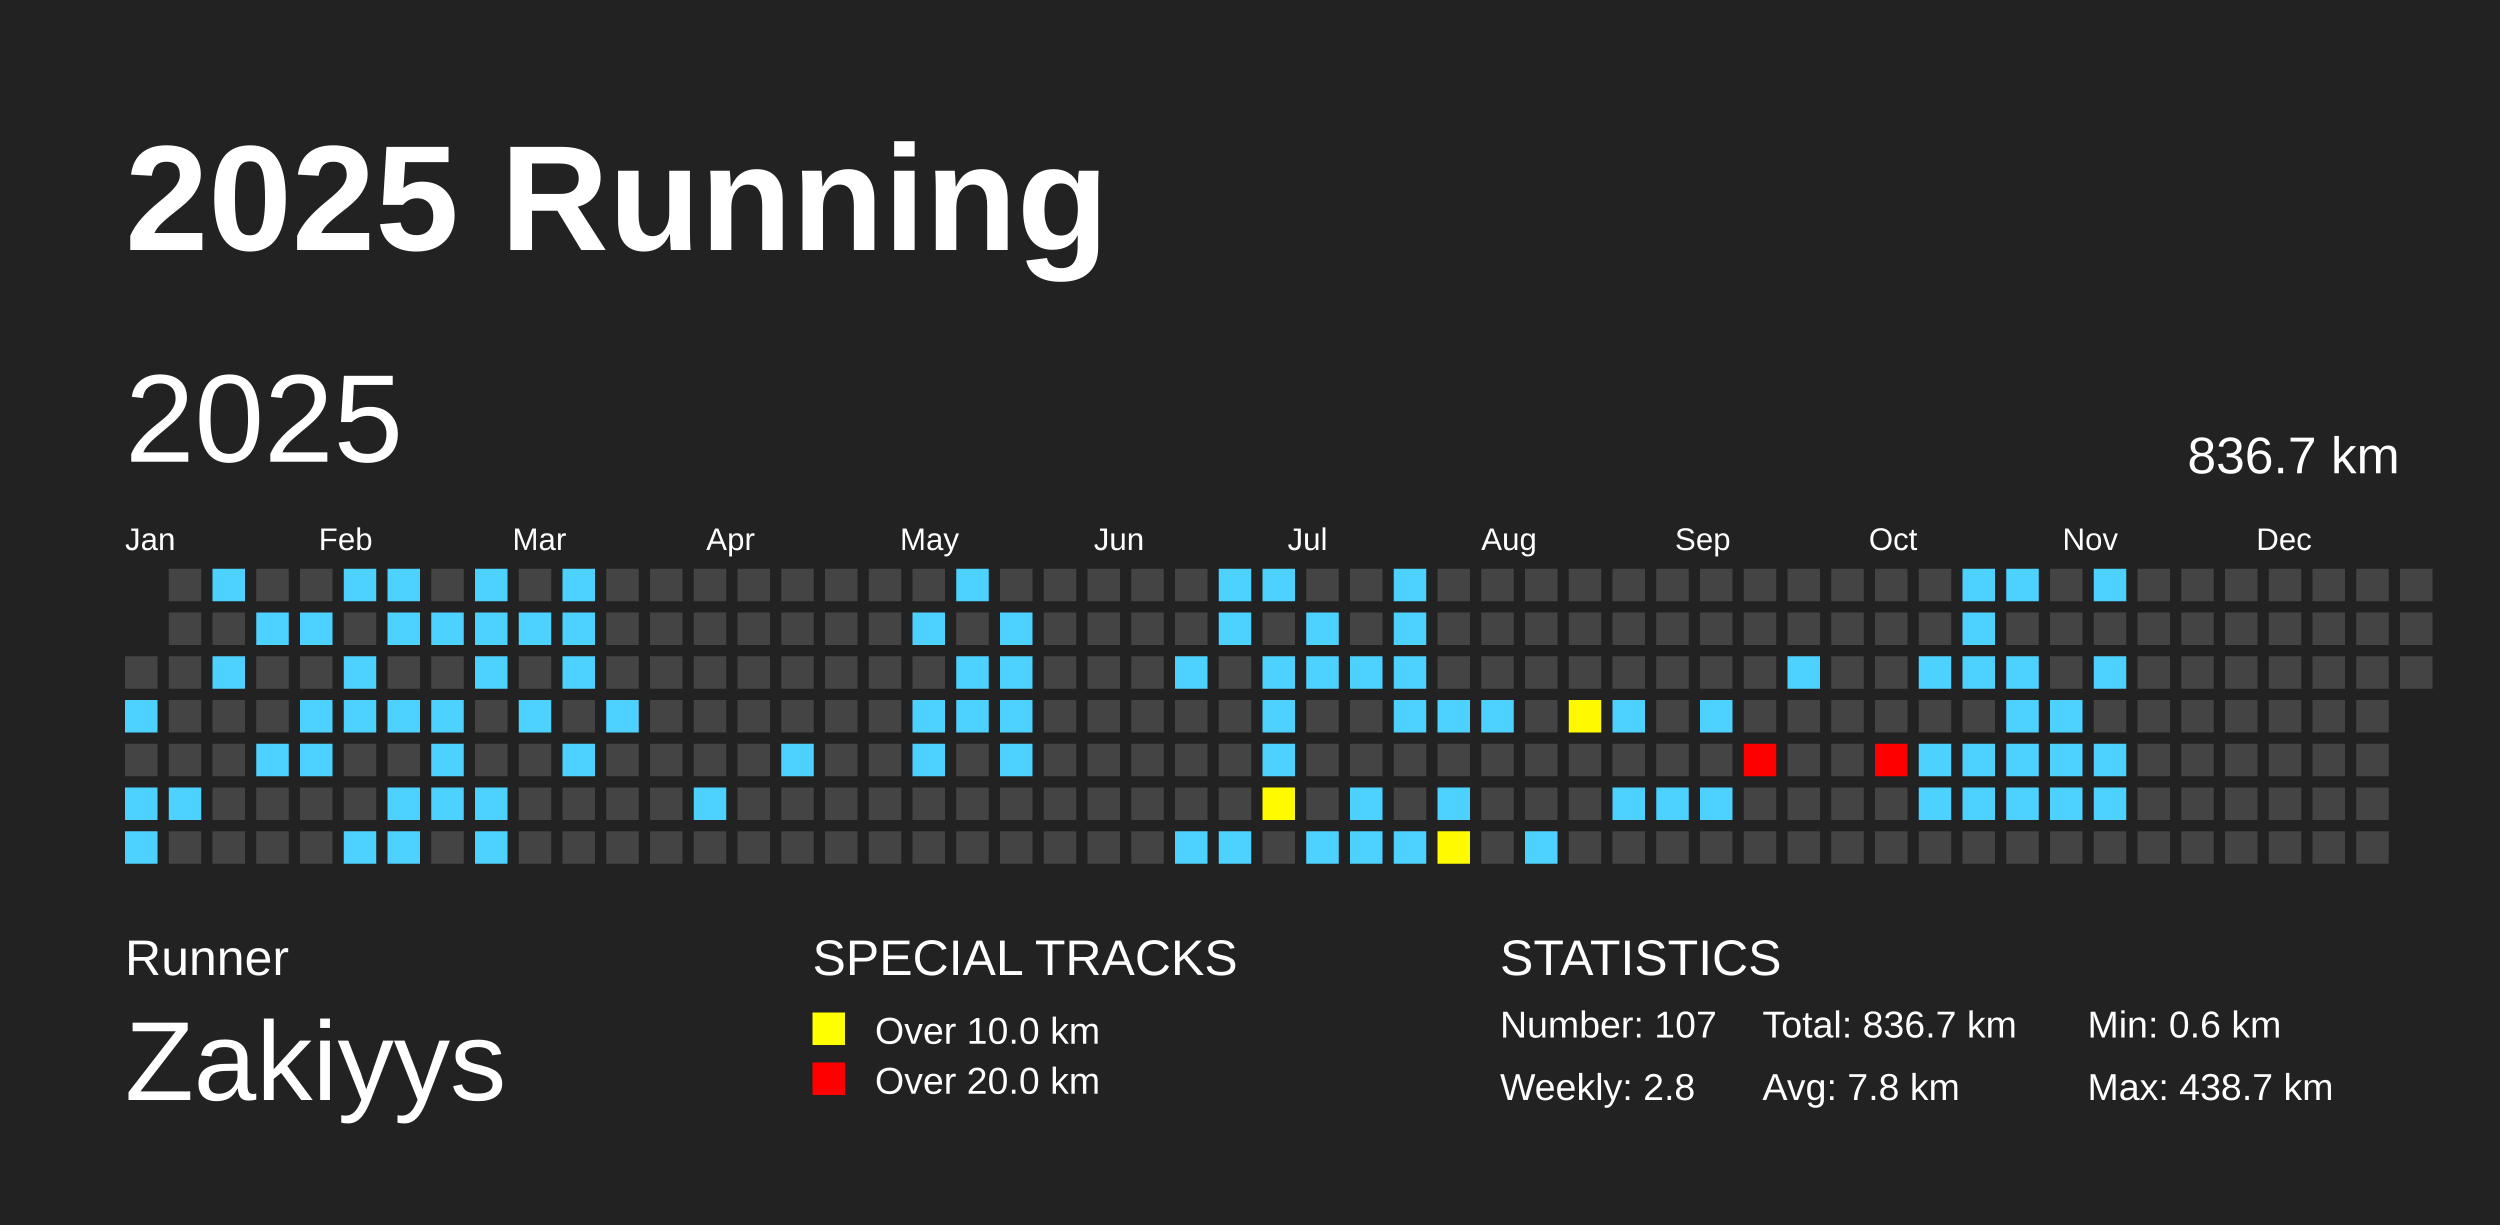
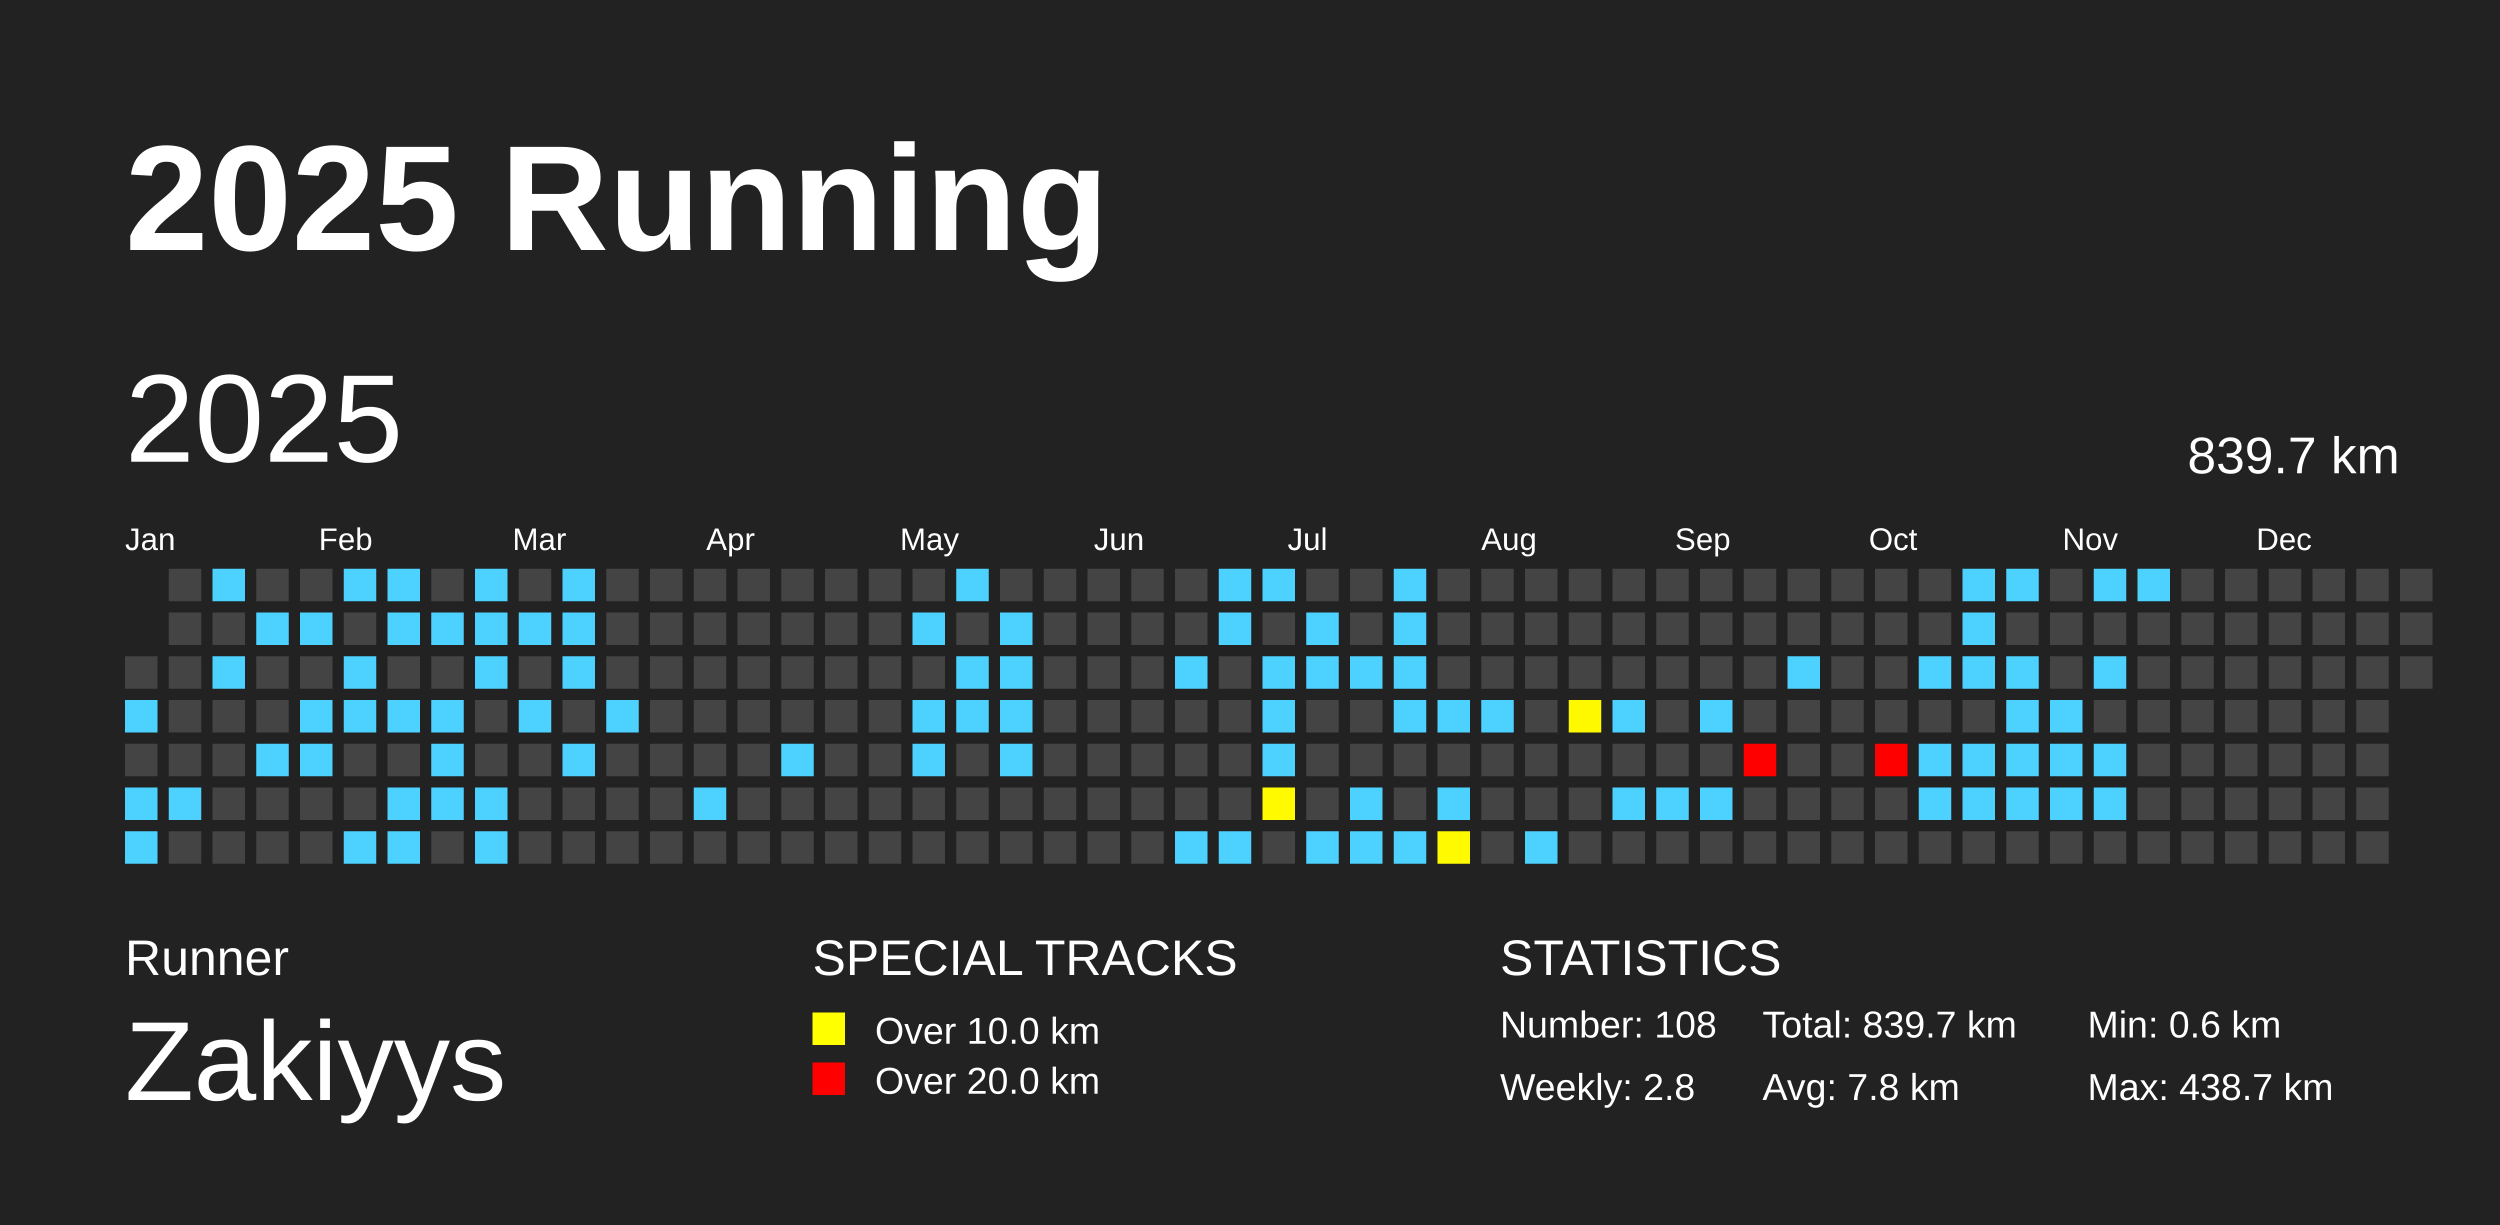
<svg xmlns="http://www.w3.org/2000/svg" baseProfile="full" height="98mm" version="1.1" viewBox="0,0,200,98" width="200mm">
  <defs />
  <rect fill="#222222" height="98" width="200" x="0" y="0" />
  <text fill="#FFFFFF" style="font-size:12px; font-family:Arial; font-weight:bold;" x="10" y="20">2025 Running</text>
  <text fill="#FFFFFF" style="font-size:4px; font-family:Arial" x="10" y="78">Runner</text>
  <text fill="#FFFFFF" style="font-size:9px; font-family:Arial" x="10" y="88">Zakiyys</text>
  <text fill="#FFFFFF" style="font-size:4px; font-family:Arial" x="65" y="78">SPECIAL TRACKS</text>
  <rect fill="yellow" height="2.6" width="2.6" x="65" y="81" />
  <text fill="#FFFFFF" style="font-size:3px; font-family:Arial" x="70" y="83.5">Over 10.0 km</text>
  <rect fill="red" height="2.6" width="2.6" x="65" y="85" />
  <text fill="#FFFFFF" style="font-size:3px; font-family:Arial" x="70" y="87.5">Over 20.0 km</text>
  <text fill="#FFFFFF" style="font-size:4px; font-family:Arial" x="120" y="78">STATISTICS</text>
-   <text fill="#FFFFFF" style="font-size:3px; font-family:Arial" x="120" y="83">Number: 107</text>
+   <text fill="#FFFFFF" style="font-size:3px; font-family:Arial" x="120" y="83">Number: 108</text>
  <text fill="#FFFFFF" style="font-size:3px; font-family:Arial" x="120" y="88">Weekly: 2.8</text>
-   <text fill="#FFFFFF" style="font-size:3px; font-family:Arial" x="141" y="83">Total: 836.7 km</text>
+   <text fill="#FFFFFF" style="font-size:3px; font-family:Arial" x="141" y="83">Total: 839.7 km</text>
  <text fill="#FFFFFF" style="font-size:3px; font-family:Arial" x="141" y="88">Avg: 7.8 km</text>
  <text fill="#FFFFFF" style="font-size:3px; font-family:Arial" x="167" y="83">Min: 0.6 km</text>
  <text fill="#FFFFFF" style="font-size:3px; font-family:Arial" x="167" y="88">Max: 438.7 km</text>
  <text dominant-baseline="hanging" fill="#FFFFFF" style="font-size:10.0px; font-family:Arial;" x="10" y="30">2025</text>
-   <text dominant-baseline="hanging" fill="#FFFFFF" style="font-size:4.125px; font-family:Arial;" x="175" y="35">836.7 km</text>
+   <text dominant-baseline="hanging" fill="#FFFFFF" style="font-size:4.125px; font-family:Arial;" x="175" y="35">839.7 km</text>
  <text fill="#FFFFFF" style="font-size:2.5px; font-family:Arial" x="10.0" y="44">Jan</text>
  <text fill="#FFFFFF" style="font-size:2.5px; font-family:Arial" x="25.5" y="44">Feb</text>
  <text fill="#FFFFFF" style="font-size:2.5px; font-family:Arial" x="41.0" y="44">Mar</text>
  <text fill="#FFFFFF" style="font-size:2.5px; font-family:Arial" x="56.5" y="44">Apr</text>
  <text fill="#FFFFFF" style="font-size:2.5px; font-family:Arial" x="72.0" y="44">May</text>
  <text fill="#FFFFFF" style="font-size:2.5px; font-family:Arial" x="87.5" y="44">Jun</text>
  <text fill="#FFFFFF" style="font-size:2.5px; font-family:Arial" x="103.0" y="44">Jul</text>
  <text fill="#FFFFFF" style="font-size:2.5px; font-family:Arial" x="118.5" y="44">Aug</text>
  <text fill="#FFFFFF" style="font-size:2.5px; font-family:Arial" x="134.0" y="44">Sep</text>
  <text fill="#FFFFFF" style="font-size:2.5px; font-family:Arial" x="149.5" y="44">Oct</text>
  <text fill="#FFFFFF" style="font-size:2.5px; font-family:Arial" x="165.0" y="44">Nov</text>
  <text fill="#FFFFFF" style="font-size:2.5px; font-family:Arial" x="180.5" y="44">Dec</text>
  <rect fill="#444444" height="2.6" width="2.6" x="10.0" y="52.5" />
  <rect fill="#4dd2ff" height="2.6" width="2.6" x="10.0" y="56.0" />
  <rect fill="#444444" height="2.6" width="2.6" x="10.0" y="59.5" />
  <rect fill="#4dd2ff" height="2.6" width="2.6" x="10.0" y="63.0" />
  <rect fill="#4dd2ff" height="2.6" width="2.6" x="10.0" y="66.5" />
  <rect fill="#444444" height="2.6" width="2.6" x="13.5" y="45.5" />
  <rect fill="#444444" height="2.6" width="2.6" x="13.5" y="49.0" />
  <rect fill="#444444" height="2.6" width="2.6" x="13.5" y="52.5" />
  <rect fill="#444444" height="2.6" width="2.6" x="13.5" y="56.0" />
  <rect fill="#444444" height="2.6" width="2.6" x="13.5" y="59.5" />
  <rect fill="#4dd2ff" height="2.6" width="2.6" x="13.5" y="63.0" />
  <rect fill="#444444" height="2.6" width="2.6" x="13.5" y="66.5" />
  <rect fill="#4dd2ff" height="2.6" width="2.6" x="17.0" y="45.5" />
  <rect fill="#444444" height="2.6" width="2.6" x="17.0" y="49.0" />
  <rect fill="#4dd2ff" height="2.6" width="2.6" x="17.0" y="52.5" />
  <rect fill="#444444" height="2.6" width="2.6" x="17.0" y="56.0" />
  <rect fill="#444444" height="2.6" width="2.6" x="17.0" y="59.5" />
  <rect fill="#444444" height="2.6" width="2.6" x="17.0" y="63.0" />
  <rect fill="#444444" height="2.6" width="2.6" x="17.0" y="66.5" />
  <rect fill="#444444" height="2.6" width="2.6" x="20.5" y="45.5" />
  <rect fill="#4dd2ff" height="2.6" width="2.6" x="20.5" y="49.0" />
  <rect fill="#444444" height="2.6" width="2.6" x="20.5" y="52.5" />
  <rect fill="#444444" height="2.6" width="2.6" x="20.5" y="56.0" />
  <rect fill="#4dd2ff" height="2.6" width="2.6" x="20.5" y="59.5" />
  <rect fill="#444444" height="2.6" width="2.6" x="20.5" y="63.0" />
  <rect fill="#444444" height="2.6" width="2.6" x="20.5" y="66.5" />
  <rect fill="#444444" height="2.6" width="2.6" x="24.0" y="45.5" />
  <rect fill="#4dd2ff" height="2.6" width="2.6" x="24.0" y="49.0" />
  <rect fill="#444444" height="2.6" width="2.6" x="24.0" y="52.5" />
  <rect fill="#4dd2ff" height="2.6" width="2.6" x="24.0" y="56.0" />
  <rect fill="#4dd2ff" height="2.6" width="2.6" x="24.0" y="59.5" />
  <rect fill="#444444" height="2.6" width="2.6" x="24.0" y="63.0" />
  <rect fill="#444444" height="2.6" width="2.6" x="24.0" y="66.5" />
  <rect fill="#4dd2ff" height="2.6" width="2.6" x="27.5" y="45.5" />
  <rect fill="#444444" height="2.6" width="2.6" x="27.5" y="49.0" />
  <rect fill="#4dd2ff" height="2.6" width="2.6" x="27.5" y="52.5" />
  <rect fill="#4dd2ff" height="2.6" width="2.6" x="27.5" y="56.0" />
  <rect fill="#444444" height="2.6" width="2.6" x="27.5" y="59.5" />
  <rect fill="#444444" height="2.6" width="2.6" x="27.5" y="63.0" />
  <rect fill="#4dd2ff" height="2.6" width="2.6" x="27.5" y="66.5" />
  <rect fill="#4dd2ff" height="2.6" width="2.6" x="31.0" y="45.5" />
  <rect fill="#4dd2ff" height="2.6" width="2.6" x="31.0" y="49.0" />
  <rect fill="#444444" height="2.6" width="2.6" x="31.0" y="52.5" />
  <rect fill="#4dd2ff" height="2.6" width="2.6" x="31.0" y="56.0" />
  <rect fill="#444444" height="2.6" width="2.6" x="31.0" y="59.5" />
  <rect fill="#4dd2ff" height="2.6" width="2.6" x="31.0" y="63.0" />
  <rect fill="#4dd2ff" height="2.6" width="2.6" x="31.0" y="66.5" />
  <rect fill="#444444" height="2.6" width="2.6" x="34.5" y="45.5" />
  <rect fill="#4dd2ff" height="2.6" width="2.6" x="34.5" y="49.0" />
  <rect fill="#444444" height="2.6" width="2.6" x="34.5" y="52.5" />
  <rect fill="#4dd2ff" height="2.6" width="2.6" x="34.5" y="56.0" />
  <rect fill="#4dd2ff" height="2.6" width="2.6" x="34.5" y="59.5" />
  <rect fill="#4dd2ff" height="2.6" width="2.6" x="34.5" y="63.0" />
  <rect fill="#444444" height="2.6" width="2.6" x="34.5" y="66.5" />
  <rect fill="#4dd2ff" height="2.6" width="2.6" x="38.0" y="45.5" />
  <rect fill="#4dd2ff" height="2.6" width="2.6" x="38.0" y="49.0" />
  <rect fill="#4dd2ff" height="2.6" width="2.6" x="38.0" y="52.5" />
  <rect fill="#444444" height="2.6" width="2.6" x="38.0" y="56.0" />
  <rect fill="#444444" height="2.6" width="2.6" x="38.0" y="59.5" />
  <rect fill="#4dd2ff" height="2.6" width="2.6" x="38.0" y="63.0" />
  <rect fill="#4dd2ff" height="2.6" width="2.6" x="38.0" y="66.5" />
  <rect fill="#444444" height="2.6" width="2.6" x="41.5" y="45.5" />
  <rect fill="#4dd2ff" height="2.6" width="2.6" x="41.5" y="49.0" />
  <rect fill="#444444" height="2.6" width="2.6" x="41.5" y="52.5" />
  <rect fill="#4dd2ff" height="2.6" width="2.6" x="41.5" y="56.0" />
  <rect fill="#444444" height="2.6" width="2.6" x="41.5" y="59.5" />
  <rect fill="#444444" height="2.6" width="2.6" x="41.5" y="63.0" />
  <rect fill="#444444" height="2.6" width="2.6" x="41.5" y="66.5" />
  <rect fill="#4dd2ff" height="2.6" width="2.6" x="45.0" y="45.5" />
  <rect fill="#4dd2ff" height="2.6" width="2.6" x="45.0" y="49.0" />
  <rect fill="#4dd2ff" height="2.6" width="2.6" x="45.0" y="52.5" />
  <rect fill="#444444" height="2.6" width="2.6" x="45.0" y="56.0" />
  <rect fill="#4dd2ff" height="2.6" width="2.6" x="45.0" y="59.5" />
  <rect fill="#444444" height="2.6" width="2.6" x="45.0" y="63.0" />
  <rect fill="#444444" height="2.6" width="2.6" x="45.0" y="66.5" />
  <rect fill="#444444" height="2.6" width="2.6" x="48.5" y="45.5" />
  <rect fill="#444444" height="2.6" width="2.6" x="48.5" y="49.0" />
  <rect fill="#444444" height="2.6" width="2.6" x="48.5" y="52.5" />
  <rect fill="#4dd2ff" height="2.6" width="2.6" x="48.5" y="56.0" />
  <rect fill="#444444" height="2.6" width="2.6" x="48.5" y="59.5" />
  <rect fill="#444444" height="2.6" width="2.6" x="48.5" y="63.0" />
  <rect fill="#444444" height="2.6" width="2.6" x="48.5" y="66.5" />
  <rect fill="#444444" height="2.6" width="2.6" x="52.0" y="45.5" />
  <rect fill="#444444" height="2.6" width="2.6" x="52.0" y="49.0" />
  <rect fill="#444444" height="2.6" width="2.6" x="52.0" y="52.5" />
  <rect fill="#444444" height="2.6" width="2.6" x="52.0" y="56.0" />
  <rect fill="#444444" height="2.6" width="2.6" x="52.0" y="59.5" />
  <rect fill="#444444" height="2.6" width="2.6" x="52.0" y="63.0" />
  <rect fill="#444444" height="2.6" width="2.6" x="52.0" y="66.5" />
  <rect fill="#444444" height="2.6" width="2.6" x="55.5" y="45.5" />
  <rect fill="#444444" height="2.6" width="2.6" x="55.5" y="49.0" />
  <rect fill="#444444" height="2.6" width="2.6" x="55.5" y="52.5" />
  <rect fill="#444444" height="2.6" width="2.6" x="55.5" y="56.0" />
  <rect fill="#444444" height="2.6" width="2.6" x="55.5" y="59.5" />
  <rect fill="#4dd2ff" height="2.6" width="2.6" x="55.5" y="63.0" />
  <rect fill="#444444" height="2.6" width="2.6" x="55.5" y="66.5" />
  <rect fill="#444444" height="2.6" width="2.6" x="59.0" y="45.5" />
  <rect fill="#444444" height="2.6" width="2.6" x="59.0" y="49.0" />
  <rect fill="#444444" height="2.6" width="2.6" x="59.0" y="52.5" />
  <rect fill="#444444" height="2.6" width="2.6" x="59.0" y="56.0" />
  <rect fill="#444444" height="2.6" width="2.6" x="59.0" y="59.5" />
  <rect fill="#444444" height="2.6" width="2.6" x="59.0" y="63.0" />
  <rect fill="#444444" height="2.6" width="2.6" x="59.0" y="66.5" />
  <rect fill="#444444" height="2.6" width="2.6" x="62.5" y="45.5" />
  <rect fill="#444444" height="2.6" width="2.6" x="62.5" y="49.0" />
  <rect fill="#444444" height="2.6" width="2.6" x="62.5" y="52.5" />
  <rect fill="#444444" height="2.6" width="2.6" x="62.5" y="56.0" />
  <rect fill="#4dd2ff" height="2.6" width="2.6" x="62.5" y="59.5" />
  <rect fill="#444444" height="2.6" width="2.6" x="62.5" y="63.0" />
  <rect fill="#444444" height="2.6" width="2.6" x="62.5" y="66.5" />
  <rect fill="#444444" height="2.6" width="2.6" x="66.0" y="45.5" />
  <rect fill="#444444" height="2.6" width="2.6" x="66.0" y="49.0" />
  <rect fill="#444444" height="2.6" width="2.6" x="66.0" y="52.5" />
  <rect fill="#444444" height="2.6" width="2.6" x="66.0" y="56.0" />
  <rect fill="#444444" height="2.6" width="2.6" x="66.0" y="59.5" />
  <rect fill="#444444" height="2.6" width="2.6" x="66.0" y="63.0" />
  <rect fill="#444444" height="2.6" width="2.6" x="66.0" y="66.5" />
  <rect fill="#444444" height="2.6" width="2.6" x="69.5" y="45.5" />
  <rect fill="#444444" height="2.6" width="2.6" x="69.5" y="49.0" />
  <rect fill="#444444" height="2.6" width="2.6" x="69.5" y="52.5" />
  <rect fill="#444444" height="2.6" width="2.6" x="69.5" y="56.0" />
  <rect fill="#444444" height="2.6" width="2.6" x="69.5" y="59.5" />
  <rect fill="#444444" height="2.6" width="2.6" x="69.5" y="63.0" />
  <rect fill="#444444" height="2.6" width="2.6" x="69.5" y="66.5" />
  <rect fill="#444444" height="2.6" width="2.6" x="73.0" y="45.5" />
  <rect fill="#4dd2ff" height="2.6" width="2.6" x="73.0" y="49.0" />
  <rect fill="#444444" height="2.6" width="2.6" x="73.0" y="52.5" />
  <rect fill="#4dd2ff" height="2.6" width="2.6" x="73.0" y="56.0" />
  <rect fill="#4dd2ff" height="2.6" width="2.6" x="73.0" y="59.5" />
  <rect fill="#444444" height="2.6" width="2.6" x="73.0" y="63.0" />
  <rect fill="#444444" height="2.6" width="2.6" x="73.0" y="66.5" />
  <rect fill="#4dd2ff" height="2.6" width="2.6" x="76.5" y="45.5" />
  <rect fill="#444444" height="2.6" width="2.6" x="76.5" y="49.0" />
  <rect fill="#4dd2ff" height="2.6" width="2.6" x="76.5" y="52.5" />
  <rect fill="#4dd2ff" height="2.6" width="2.6" x="76.5" y="56.0" />
  <rect fill="#444444" height="2.6" width="2.6" x="76.5" y="59.5" />
  <rect fill="#444444" height="2.6" width="2.6" x="76.5" y="63.0" />
  <rect fill="#444444" height="2.6" width="2.6" x="76.5" y="66.5" />
  <rect fill="#444444" height="2.6" width="2.6" x="80.0" y="45.5" />
  <rect fill="#4dd2ff" height="2.6" width="2.6" x="80.0" y="49.0" />
  <rect fill="#4dd2ff" height="2.6" width="2.6" x="80.0" y="52.5" />
  <rect fill="#4dd2ff" height="2.6" width="2.6" x="80.0" y="56.0" />
  <rect fill="#4dd2ff" height="2.6" width="2.6" x="80.0" y="59.5" />
  <rect fill="#444444" height="2.6" width="2.6" x="80.0" y="63.0" />
  <rect fill="#444444" height="2.6" width="2.6" x="80.0" y="66.5" />
  <rect fill="#444444" height="2.6" width="2.6" x="83.5" y="45.5" />
  <rect fill="#444444" height="2.6" width="2.6" x="83.5" y="49.0" />
  <rect fill="#444444" height="2.6" width="2.6" x="83.5" y="52.5" />
  <rect fill="#444444" height="2.6" width="2.6" x="83.5" y="56.0" />
  <rect fill="#444444" height="2.6" width="2.6" x="83.5" y="59.5" />
  <rect fill="#444444" height="2.6" width="2.6" x="83.5" y="63.0" />
  <rect fill="#444444" height="2.6" width="2.6" x="83.5" y="66.5" />
  <rect fill="#444444" height="2.6" width="2.6" x="87.0" y="45.5" />
  <rect fill="#444444" height="2.6" width="2.6" x="87.0" y="49.0" />
  <rect fill="#444444" height="2.6" width="2.6" x="87.0" y="52.5" />
  <rect fill="#444444" height="2.6" width="2.6" x="87.0" y="56.0" />
  <rect fill="#444444" height="2.6" width="2.6" x="87.0" y="59.5" />
  <rect fill="#444444" height="2.6" width="2.6" x="87.0" y="63.0" />
  <rect fill="#444444" height="2.6" width="2.6" x="87.0" y="66.5" />
  <rect fill="#444444" height="2.6" width="2.6" x="90.5" y="45.5" />
  <rect fill="#444444" height="2.6" width="2.6" x="90.5" y="49.0" />
  <rect fill="#444444" height="2.6" width="2.6" x="90.5" y="52.5" />
  <rect fill="#444444" height="2.6" width="2.6" x="90.5" y="56.0" />
  <rect fill="#444444" height="2.6" width="2.6" x="90.5" y="59.5" />
  <rect fill="#444444" height="2.6" width="2.6" x="90.5" y="63.0" />
  <rect fill="#444444" height="2.6" width="2.6" x="90.5" y="66.5" />
  <rect fill="#444444" height="2.6" width="2.6" x="94.0" y="45.5" />
  <rect fill="#444444" height="2.6" width="2.6" x="94.0" y="49.0" />
  <rect fill="#4dd2ff" height="2.6" width="2.6" x="94.0" y="52.5" />
  <rect fill="#444444" height="2.6" width="2.6" x="94.0" y="56.0" />
  <rect fill="#444444" height="2.6" width="2.6" x="94.0" y="59.5" />
  <rect fill="#444444" height="2.6" width="2.6" x="94.0" y="63.0" />
  <rect fill="#4dd2ff" height="2.6" width="2.6" x="94.0" y="66.5" />
  <rect fill="#4dd2ff" height="2.6" width="2.6" x="97.5" y="45.5" />
  <rect fill="#4dd2ff" height="2.6" width="2.6" x="97.5" y="49.0" />
  <rect fill="#444444" height="2.6" width="2.6" x="97.5" y="52.5" />
  <rect fill="#444444" height="2.6" width="2.6" x="97.5" y="56.0" />
  <rect fill="#444444" height="2.6" width="2.6" x="97.5" y="59.5" />
  <rect fill="#444444" height="2.6" width="2.6" x="97.5" y="63.0" />
  <rect fill="#4dd2ff" height="2.6" width="2.6" x="97.5" y="66.5" />
  <rect fill="#4dd2ff" height="2.6" width="2.6" x="101.0" y="45.5" />
  <rect fill="#444444" height="2.6" width="2.6" x="101.0" y="49.0" />
  <rect fill="#4dd2ff" height="2.6" width="2.6" x="101.0" y="52.5" />
  <rect fill="#4dd2ff" height="2.6" width="2.6" x="101.0" y="56.0" />
  <rect fill="#4dd2ff" height="2.6" width="2.6" x="101.0" y="59.5" />
  <rect fill="#fffa00" height="2.6" width="2.6" x="101.0" y="63.0" />
  <rect fill="#444444" height="2.6" width="2.6" x="101.0" y="66.5" />
  <rect fill="#444444" height="2.6" width="2.6" x="104.5" y="45.5" />
  <rect fill="#4dd2ff" height="2.6" width="2.6" x="104.5" y="49.0" />
  <rect fill="#4dd2ff" height="2.6" width="2.6" x="104.5" y="52.5" />
  <rect fill="#444444" height="2.6" width="2.6" x="104.5" y="56.0" />
  <rect fill="#444444" height="2.6" width="2.6" x="104.5" y="59.5" />
  <rect fill="#444444" height="2.6" width="2.6" x="104.5" y="63.0" />
  <rect fill="#4dd2ff" height="2.6" width="2.6" x="104.5" y="66.5" />
  <rect fill="#444444" height="2.6" width="2.6" x="108.0" y="45.5" />
  <rect fill="#444444" height="2.6" width="2.6" x="108.0" y="49.0" />
  <rect fill="#4dd2ff" height="2.6" width="2.6" x="108.0" y="52.5" />
  <rect fill="#444444" height="2.6" width="2.6" x="108.0" y="56.0" />
  <rect fill="#444444" height="2.6" width="2.6" x="108.0" y="59.5" />
  <rect fill="#4dd2ff" height="2.6" width="2.6" x="108.0" y="63.0" />
  <rect fill="#4dd2ff" height="2.6" width="2.6" x="108.0" y="66.5" />
  <rect fill="#4dd2ff" height="2.6" width="2.6" x="111.5" y="45.5" />
  <rect fill="#4dd2ff" height="2.6" width="2.6" x="111.5" y="49.0" />
  <rect fill="#4dd2ff" height="2.6" width="2.6" x="111.5" y="52.5" />
  <rect fill="#4dd2ff" height="2.6" width="2.6" x="111.5" y="56.0" />
  <rect fill="#444444" height="2.6" width="2.6" x="111.5" y="59.5" />
  <rect fill="#444444" height="2.6" width="2.6" x="111.5" y="63.0" />
  <rect fill="#4dd2ff" height="2.6" width="2.6" x="111.5" y="66.5" />
  <rect fill="#444444" height="2.6" width="2.6" x="115.0" y="45.5" />
  <rect fill="#444444" height="2.6" width="2.6" x="115.0" y="49.0" />
  <rect fill="#444444" height="2.6" width="2.6" x="115.0" y="52.5" />
  <rect fill="#4dd2ff" height="2.6" width="2.6" x="115.0" y="56.0" />
  <rect fill="#444444" height="2.6" width="2.6" x="115.0" y="59.5" />
  <rect fill="#4dd2ff" height="2.6" width="2.6" x="115.0" y="63.0" />
  <rect fill="#fffa00" height="2.6" width="2.6" x="115.0" y="66.5" />
  <rect fill="#444444" height="2.6" width="2.6" x="118.5" y="45.5" />
  <rect fill="#444444" height="2.6" width="2.6" x="118.5" y="49.0" />
  <rect fill="#444444" height="2.6" width="2.6" x="118.5" y="52.5" />
  <rect fill="#4dd2ff" height="2.6" width="2.6" x="118.5" y="56.0" />
  <rect fill="#444444" height="2.6" width="2.6" x="118.5" y="59.5" />
  <rect fill="#444444" height="2.6" width="2.6" x="118.5" y="63.0" />
  <rect fill="#444444" height="2.6" width="2.6" x="118.5" y="66.5" />
  <rect fill="#444444" height="2.6" width="2.6" x="122.0" y="45.5" />
  <rect fill="#444444" height="2.6" width="2.6" x="122.0" y="49.0" />
  <rect fill="#444444" height="2.6" width="2.6" x="122.0" y="52.5" />
  <rect fill="#444444" height="2.6" width="2.6" x="122.0" y="56.0" />
  <rect fill="#444444" height="2.6" width="2.6" x="122.0" y="59.5" />
  <rect fill="#444444" height="2.6" width="2.6" x="122.0" y="63.0" />
  <rect fill="#4dd2ff" height="2.6" width="2.6" x="122.0" y="66.5" />
  <rect fill="#444444" height="2.6" width="2.6" x="125.5" y="45.5" />
  <rect fill="#444444" height="2.6" width="2.6" x="125.5" y="49.0" />
  <rect fill="#444444" height="2.6" width="2.6" x="125.5" y="52.5" />
  <rect fill="#fff900" height="2.6" width="2.6" x="125.5" y="56.0" />
  <rect fill="#444444" height="2.6" width="2.6" x="125.5" y="59.5" />
  <rect fill="#444444" height="2.6" width="2.6" x="125.5" y="63.0" />
  <rect fill="#444444" height="2.6" width="2.6" x="125.5" y="66.5" />
  <rect fill="#444444" height="2.6" width="2.6" x="129.0" y="45.5" />
  <rect fill="#444444" height="2.6" width="2.6" x="129.0" y="49.0" />
  <rect fill="#444444" height="2.6" width="2.6" x="129.0" y="52.5" />
  <rect fill="#4dd2ff" height="2.6" width="2.6" x="129.0" y="56.0" />
  <rect fill="#444444" height="2.6" width="2.6" x="129.0" y="59.5" />
  <rect fill="#4dd2ff" height="2.6" width="2.6" x="129.0" y="63.0" />
  <rect fill="#444444" height="2.6" width="2.6" x="129.0" y="66.5" />
  <rect fill="#444444" height="2.6" width="2.6" x="132.5" y="45.5" />
  <rect fill="#444444" height="2.6" width="2.6" x="132.5" y="49.0" />
  <rect fill="#444444" height="2.6" width="2.6" x="132.5" y="52.5" />
  <rect fill="#444444" height="2.6" width="2.6" x="132.5" y="56.0" />
  <rect fill="#444444" height="2.6" width="2.6" x="132.5" y="59.5" />
  <rect fill="#4dd2ff" height="2.6" width="2.6" x="132.5" y="63.0" />
  <rect fill="#444444" height="2.6" width="2.6" x="132.5" y="66.5" />
  <rect fill="#444444" height="2.6" width="2.6" x="136.0" y="45.5" />
  <rect fill="#444444" height="2.6" width="2.6" x="136.0" y="49.0" />
  <rect fill="#444444" height="2.6" width="2.6" x="136.0" y="52.5" />
  <rect fill="#4dd2ff" height="2.6" width="2.6" x="136.0" y="56.0" />
  <rect fill="#444444" height="2.6" width="2.6" x="136.0" y="59.5" />
  <rect fill="#4dd2ff" height="2.6" width="2.6" x="136.0" y="63.0" />
  <rect fill="#444444" height="2.6" width="2.6" x="136.0" y="66.5" />
  <rect fill="#444444" height="2.6" width="2.6" x="139.5" y="45.5" />
  <rect fill="#444444" height="2.6" width="2.6" x="139.5" y="49.0" />
  <rect fill="#444444" height="2.6" width="2.6" x="139.5" y="52.5" />
  <rect fill="#444444" height="2.6" width="2.6" x="139.5" y="56.0" />
  <rect fill="red" height="2.6" width="2.6" x="139.5" y="59.5" />
  <rect fill="#444444" height="2.6" width="2.6" x="139.5" y="63.0" />
  <rect fill="#444444" height="2.6" width="2.6" x="139.5" y="66.5" />
  <rect fill="#444444" height="2.6" width="2.6" x="143.0" y="45.5" />
  <rect fill="#444444" height="2.6" width="2.6" x="143.0" y="49.0" />
  <rect fill="#4dd2ff" height="2.6" width="2.6" x="143.0" y="52.5" />
  <rect fill="#444444" height="2.6" width="2.6" x="143.0" y="56.0" />
  <rect fill="#444444" height="2.6" width="2.6" x="143.0" y="59.5" />
  <rect fill="#444444" height="2.6" width="2.6" x="143.0" y="63.0" />
  <rect fill="#444444" height="2.6" width="2.6" x="143.0" y="66.5" />
  <rect fill="#444444" height="2.6" width="2.6" x="146.5" y="45.5" />
  <rect fill="#444444" height="2.6" width="2.6" x="146.5" y="49.0" />
  <rect fill="#444444" height="2.6" width="2.6" x="146.5" y="52.5" />
  <rect fill="#444444" height="2.6" width="2.6" x="146.5" y="56.0" />
  <rect fill="#444444" height="2.6" width="2.6" x="146.5" y="59.5" />
  <rect fill="#444444" height="2.6" width="2.6" x="146.5" y="63.0" />
  <rect fill="#444444" height="2.6" width="2.6" x="146.5" y="66.5" />
  <rect fill="#444444" height="2.6" width="2.6" x="150.0" y="45.5" />
  <rect fill="#444444" height="2.6" width="2.6" x="150.0" y="49.0" />
  <rect fill="#444444" height="2.6" width="2.6" x="150.0" y="52.5" />
  <rect fill="#444444" height="2.6" width="2.6" x="150.0" y="56.0" />
  <rect fill="red" height="2.6" width="2.6" x="150.0" y="59.5" />
  <rect fill="#444444" height="2.6" width="2.6" x="150.0" y="63.0" />
  <rect fill="#444444" height="2.6" width="2.6" x="150.0" y="66.5" />
  <rect fill="#444444" height="2.6" width="2.6" x="153.5" y="45.5" />
  <rect fill="#444444" height="2.6" width="2.6" x="153.5" y="49.0" />
  <rect fill="#4dd2ff" height="2.6" width="2.6" x="153.5" y="52.5" />
  <rect fill="#444444" height="2.6" width="2.6" x="153.5" y="56.0" />
  <rect fill="#4dd2ff" height="2.6" width="2.6" x="153.5" y="59.5" />
  <rect fill="#4dd2ff" height="2.6" width="2.6" x="153.5" y="63.0" />
  <rect fill="#444444" height="2.6" width="2.6" x="153.5" y="66.5" />
  <rect fill="#4dd2ff" height="2.6" width="2.6" x="157.0" y="45.5" />
  <rect fill="#4dd2ff" height="2.6" width="2.6" x="157.0" y="49.0" />
  <rect fill="#4dd2ff" height="2.6" width="2.6" x="157.0" y="52.5" />
  <rect fill="#444444" height="2.6" width="2.6" x="157.0" y="56.0" />
  <rect fill="#4dd2ff" height="2.6" width="2.6" x="157.0" y="59.5" />
  <rect fill="#4dd2ff" height="2.6" width="2.6" x="157.0" y="63.0" />
  <rect fill="#444444" height="2.6" width="2.6" x="157.0" y="66.5" />
  <rect fill="#4dd2ff" height="2.6" width="2.6" x="160.5" y="45.5" />
  <rect fill="#444444" height="2.6" width="2.6" x="160.5" y="49.0" />
  <rect fill="#4dd2ff" height="2.6" width="2.6" x="160.5" y="52.5" />
  <rect fill="#4dd2ff" height="2.6" width="2.6" x="160.5" y="56.0" />
  <rect fill="#4dd2ff" height="2.6" width="2.6" x="160.5" y="59.5" />
  <rect fill="#4dd2ff" height="2.6" width="2.6" x="160.5" y="63.0" />
  <rect fill="#444444" height="2.6" width="2.6" x="160.5" y="66.5" />
  <rect fill="#444444" height="2.6" width="2.6" x="164.0" y="45.5" />
  <rect fill="#444444" height="2.6" width="2.6" x="164.0" y="49.0" />
  <rect fill="#444444" height="2.6" width="2.6" x="164.0" y="52.5" />
  <rect fill="#4dd2ff" height="2.6" width="2.6" x="164.0" y="56.0" />
  <rect fill="#4dd2ff" height="2.6" width="2.6" x="164.0" y="59.5" />
  <rect fill="#4dd2ff" height="2.6" width="2.6" x="164.0" y="63.0" />
  <rect fill="#444444" height="2.6" width="2.6" x="164.0" y="66.5" />
  <rect fill="#4dd2ff" height="2.6" width="2.6" x="167.5" y="45.5" />
  <rect fill="#444444" height="2.6" width="2.6" x="167.5" y="49.0" />
  <rect fill="#4dd2ff" height="2.6" width="2.6" x="167.5" y="52.5" />
  <rect fill="#444444" height="2.6" width="2.6" x="167.5" y="56.0" />
  <rect fill="#4dd2ff" height="2.6" width="2.6" x="167.5" y="59.5" />
  <rect fill="#4dd2ff" height="2.6" width="2.6" x="167.5" y="63.0" />
  <rect fill="#444444" height="2.6" width="2.6" x="167.5" y="66.5" />
-   <rect fill="#444444" height="2.6" width="2.6" x="171.0" y="45.5" />
+   <rect fill="#4dd2ff" height="2.6" width="2.6" x="171.0" y="45.5" />
  <rect fill="#444444" height="2.6" width="2.6" x="171.0" y="49.0" />
  <rect fill="#444444" height="2.6" width="2.6" x="171.0" y="52.5" />
  <rect fill="#444444" height="2.6" width="2.6" x="171.0" y="56.0" />
  <rect fill="#444444" height="2.6" width="2.6" x="171.0" y="59.5" />
  <rect fill="#444444" height="2.6" width="2.6" x="171.0" y="63.0" />
  <rect fill="#444444" height="2.6" width="2.6" x="171.0" y="66.5" />
  <rect fill="#444444" height="2.6" width="2.6" x="174.5" y="45.5" />
  <rect fill="#444444" height="2.6" width="2.6" x="174.5" y="49.0" />
  <rect fill="#444444" height="2.6" width="2.6" x="174.5" y="52.5" />
  <rect fill="#444444" height="2.6" width="2.6" x="174.5" y="56.0" />
  <rect fill="#444444" height="2.6" width="2.6" x="174.5" y="59.5" />
  <rect fill="#444444" height="2.6" width="2.6" x="174.5" y="63.0" />
  <rect fill="#444444" height="2.6" width="2.6" x="174.5" y="66.5" />
  <rect fill="#444444" height="2.6" width="2.6" x="178.0" y="45.5" />
  <rect fill="#444444" height="2.6" width="2.6" x="178.0" y="49.0" />
  <rect fill="#444444" height="2.6" width="2.6" x="178.0" y="52.5" />
  <rect fill="#444444" height="2.6" width="2.6" x="178.0" y="56.0" />
  <rect fill="#444444" height="2.6" width="2.6" x="178.0" y="59.5" />
  <rect fill="#444444" height="2.6" width="2.6" x="178.0" y="63.0" />
  <rect fill="#444444" height="2.6" width="2.6" x="178.0" y="66.5" />
  <rect fill="#444444" height="2.6" width="2.6" x="181.5" y="45.5" />
  <rect fill="#444444" height="2.6" width="2.6" x="181.5" y="49.0" />
  <rect fill="#444444" height="2.6" width="2.6" x="181.5" y="52.5" />
  <rect fill="#444444" height="2.6" width="2.6" x="181.5" y="56.0" />
  <rect fill="#444444" height="2.6" width="2.6" x="181.5" y="59.5" />
  <rect fill="#444444" height="2.6" width="2.6" x="181.5" y="63.0" />
  <rect fill="#444444" height="2.6" width="2.6" x="181.5" y="66.5" />
  <rect fill="#444444" height="2.6" width="2.6" x="185.0" y="45.5" />
  <rect fill="#444444" height="2.6" width="2.6" x="185.0" y="49.0" />
  <rect fill="#444444" height="2.6" width="2.6" x="185.0" y="52.5" />
  <rect fill="#444444" height="2.6" width="2.6" x="185.0" y="56.0" />
  <rect fill="#444444" height="2.6" width="2.6" x="185.0" y="59.5" />
  <rect fill="#444444" height="2.6" width="2.6" x="185.0" y="63.0" />
  <rect fill="#444444" height="2.6" width="2.6" x="185.0" y="66.5" />
  <rect fill="#444444" height="2.6" width="2.6" x="188.5" y="45.5" />
  <rect fill="#444444" height="2.6" width="2.6" x="188.5" y="49.0" />
  <rect fill="#444444" height="2.6" width="2.6" x="188.5" y="52.5" />
  <rect fill="#444444" height="2.6" width="2.6" x="188.5" y="56.0" />
  <rect fill="#444444" height="2.6" width="2.6" x="188.5" y="59.5" />
  <rect fill="#444444" height="2.6" width="2.6" x="188.5" y="63.0" />
  <rect fill="#444444" height="2.6" width="2.6" x="188.5" y="66.5" />
  <rect fill="#444444" height="2.6" width="2.6" x="192.0" y="45.5" />
  <rect fill="#444444" height="2.6" width="2.6" x="192.0" y="49.0" />
  <rect fill="#444444" height="2.6" width="2.6" x="192.0" y="52.5" />
</svg>
